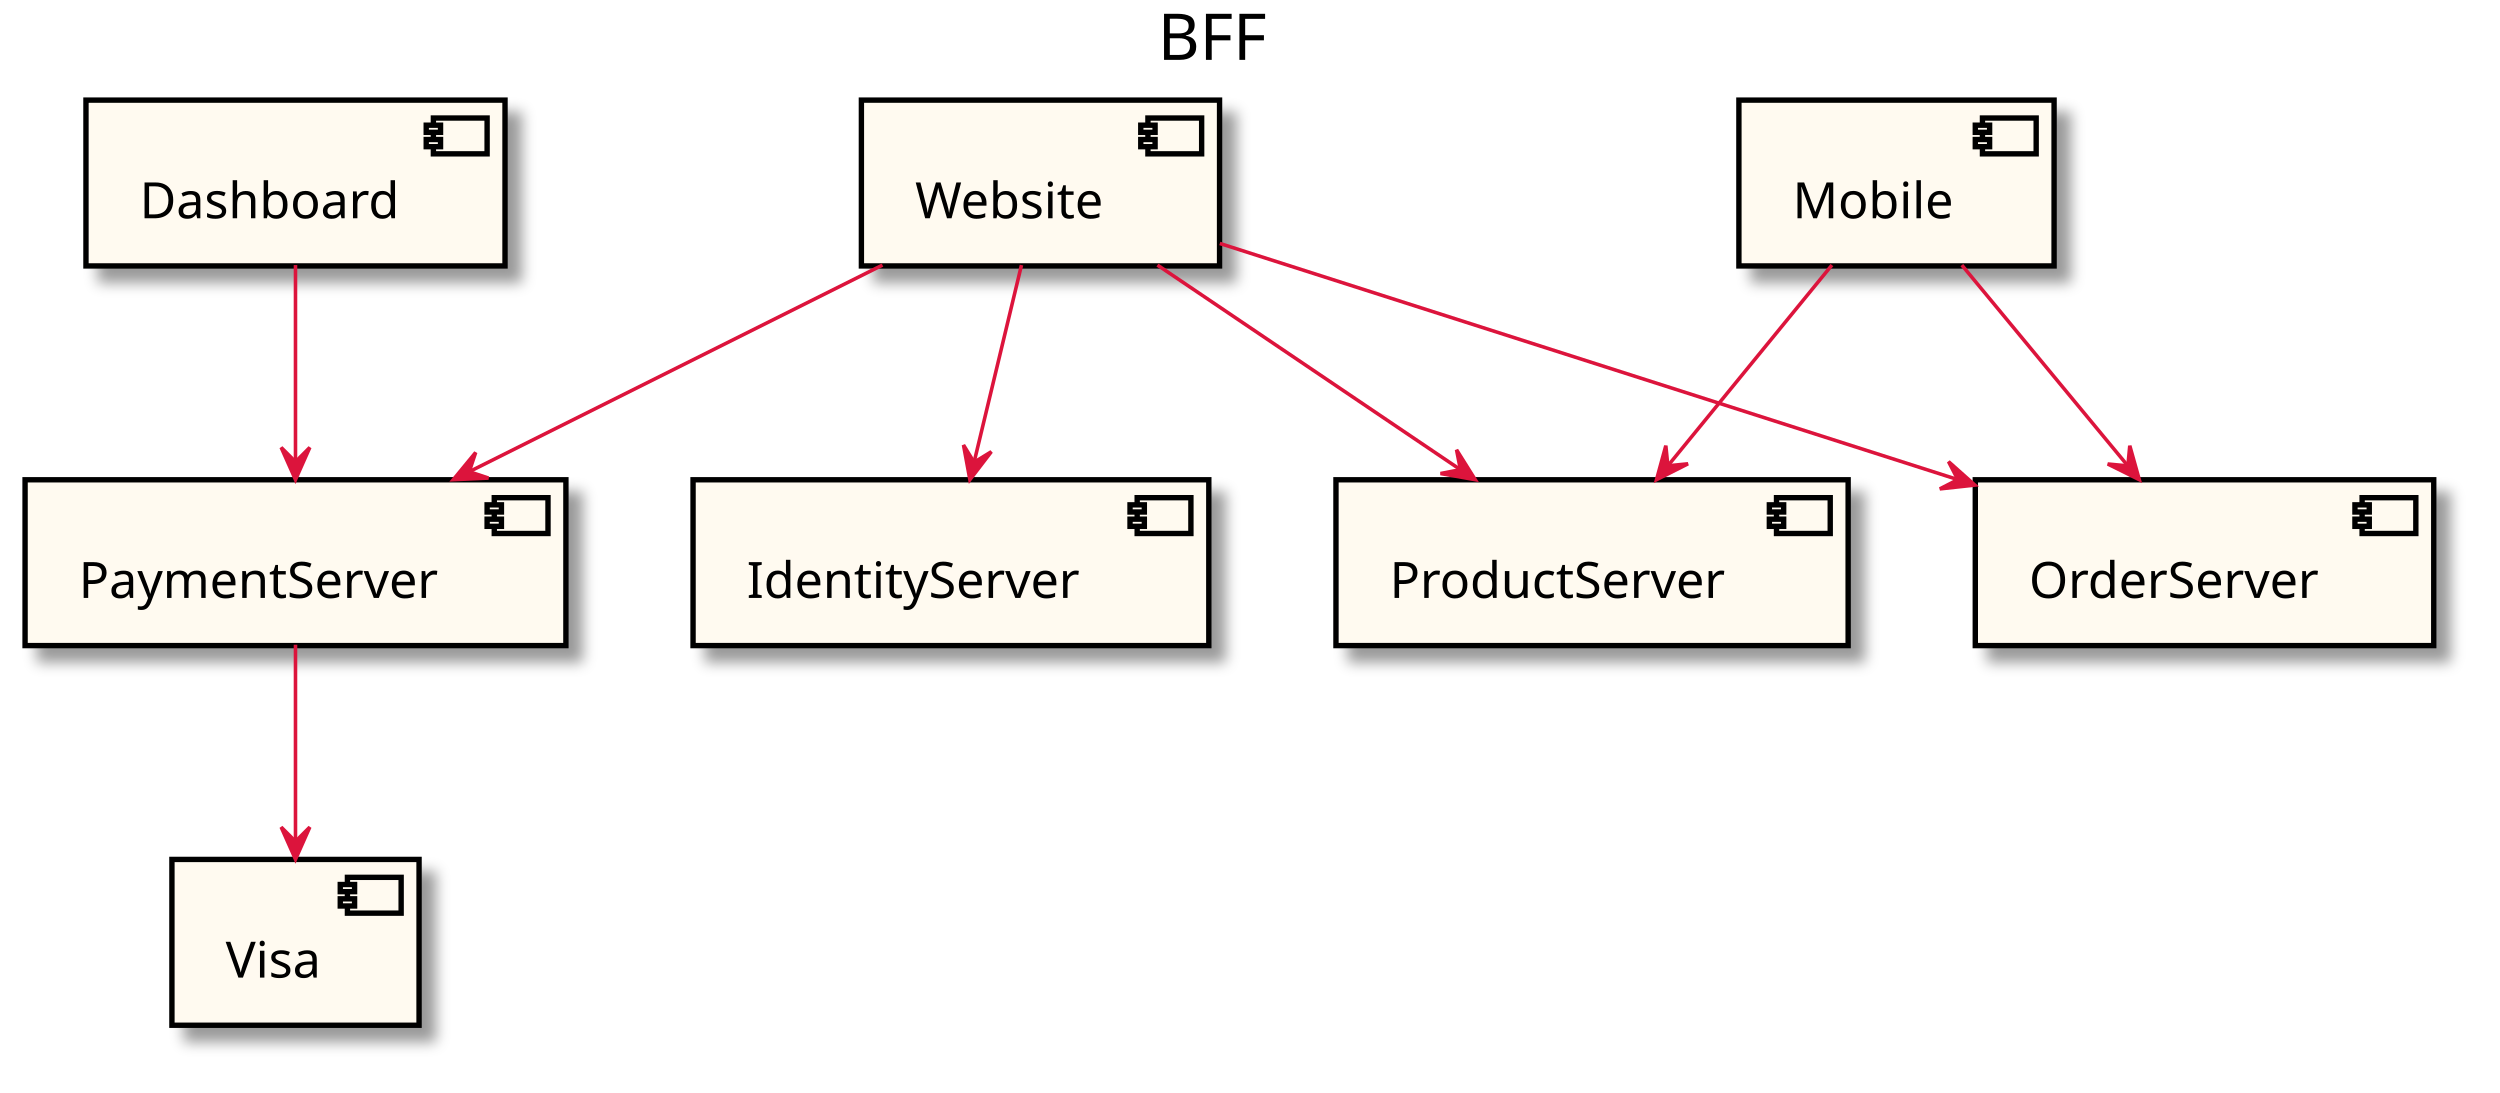
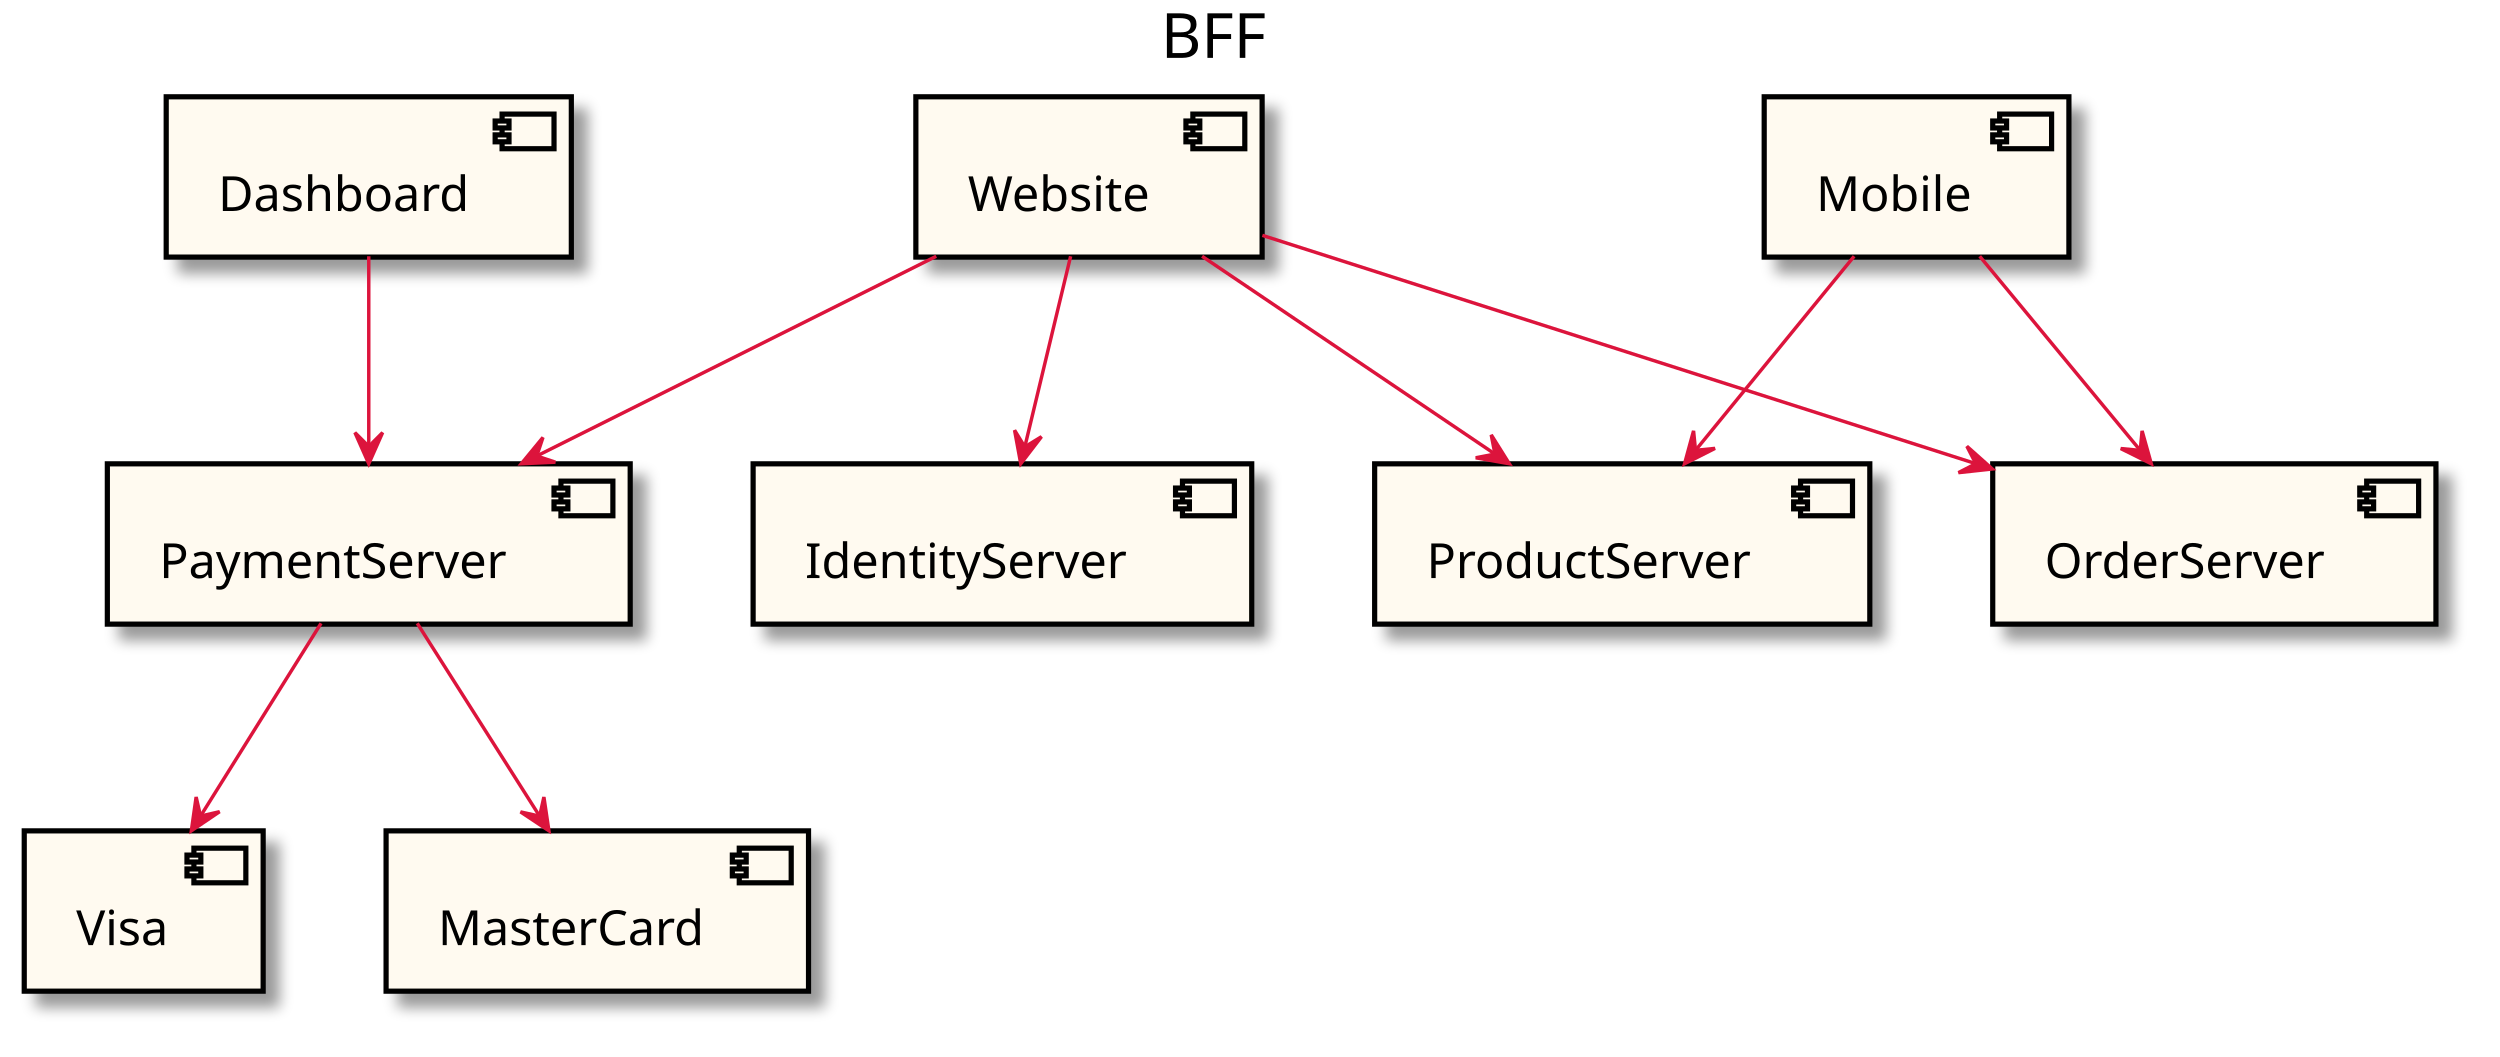
- <svg xmlns="http://www.w3.org/2000/svg" contentScriptType="application/ecmascript" contentStyleType="text/css" height="305px" preserveAspectRatio="none" style="width:698px;height:305px;" version="1.1" viewBox="0 0 698 305" width="698px" zoomAndPan="magnify">
+ <svg xmlns="http://www.w3.org/2000/svg" contentScriptType="application/ecmascript" contentStyleType="text/css" height="305px" preserveAspectRatio="none" style="width:722px;height:305px;" version="1.1" viewBox="0 0 722 305" width="722px" zoomAndPan="magnify">
  <defs>
-     <filter height="300%" id="f1pjts4a9757ns" width="300%" x="-1" y="-1">
+     <filter height="300%" id="fuxbzhyiqysjj" width="300%" x="-1" y="-1">
      <feGaussianBlur result="blurOut" stdDeviation="2.0" />
      <feColorMatrix in="blurOut" result="blurOut2" type="matrix" values="0 0 0 0 0 0 0 0 0 0 0 0 0 0 0 0 0 0 .4 0" />
      <feOffset dx="4.0" dy="4.0" in="blurOut2" result="blurOut3" />
      <feBlend in="SourceGraphic" in2="blurOut3" mode="normal" />
    </filter>
  </defs>
  <g>
-     <text fill="#000000" font-family="sans-serif" font-size="18" lengthAdjust="spacingAndGlyphs" textLength="34" x="323.25" y="16.708">BFF</text>
-     <rect fill="#FFFAF0" filter="url(#f1pjts4a9757ns)" height="46.297" style="stroke: #000000; stroke-width: 1.5;" width="151" x="7" y="133.953" />
-     <rect fill="#FFFAF0" height="10" style="stroke: #000000; stroke-width: 1.5;" width="15" x="138" y="138.953" />
-     <rect fill="#FFFAF0" height="2" style="stroke: #000000; stroke-width: 1.5;" width="4" x="136" y="140.953" />
-     <rect fill="#FFFAF0" height="2" style="stroke: #000000; stroke-width: 1.5;" width="4" x="136" y="144.953" />
-     <text fill="#000000" font-family="sans-serif" font-size="14" lengthAdjust="spacingAndGlyphs" textLength="111" x="22" y="166.948">PaymentServer</text>
-     <rect fill="#FFFAF0" filter="url(#f1pjts4a9757ns)" height="46.297" style="stroke: #000000; stroke-width: 1.5;" width="69" x="48" y="239.953" />
-     <rect fill="#FFFAF0" height="10" style="stroke: #000000; stroke-width: 1.5;" width="15" x="97" y="244.953" />
-     <rect fill="#FFFAF0" height="2" style="stroke: #000000; stroke-width: 1.5;" width="4" x="95" y="246.953" />
-     <rect fill="#FFFAF0" height="2" style="stroke: #000000; stroke-width: 1.5;" width="4" x="95" y="250.953" />
-     <text fill="#000000" font-family="sans-serif" font-size="14" lengthAdjust="spacingAndGlyphs" textLength="29" x="63" y="272.948">Visa</text>
-     <rect fill="#FFFAF0" filter="url(#f1pjts4a9757ns)" height="46.297" style="stroke: #000000; stroke-width: 1.5;" width="117" x="24" y="27.953" />
-     <rect fill="#FFFAF0" height="10" style="stroke: #000000; stroke-width: 1.5;" width="15" x="121" y="32.953" />
-     <rect fill="#FFFAF0" height="2" style="stroke: #000000; stroke-width: 1.5;" width="4" x="119" y="34.953" />
-     <rect fill="#FFFAF0" height="2" style="stroke: #000000; stroke-width: 1.5;" width="4" x="119" y="38.953" />
-     <text fill="#000000" font-family="sans-serif" font-size="14" lengthAdjust="spacingAndGlyphs" textLength="77" x="39" y="60.948">Dashboard</text>
-     <rect fill="#FFFAF0" filter="url(#f1pjts4a9757ns)" height="46.297" style="stroke: #000000; stroke-width: 1.5;" width="88" x="485.5" y="27.953" />
-     <rect fill="#FFFAF0" height="10" style="stroke: #000000; stroke-width: 1.5;" width="15" x="553.5" y="32.953" />
-     <rect fill="#FFFAF0" height="2" style="stroke: #000000; stroke-width: 1.5;" width="4" x="551.5" y="34.953" />
-     <rect fill="#FFFAF0" height="2" style="stroke: #000000; stroke-width: 1.5;" width="4" x="551.5" y="38.953" />
-     <text fill="#000000" font-family="sans-serif" font-size="14" lengthAdjust="spacingAndGlyphs" textLength="48" x="500.5" y="60.948">Mobile</text>
-     <rect fill="#FFFAF0" filter="url(#f1pjts4a9757ns)" height="46.297" style="stroke: #000000; stroke-width: 1.5;" width="143" x="373" y="133.953" />
-     <rect fill="#FFFAF0" height="10" style="stroke: #000000; stroke-width: 1.5;" width="15" x="496" y="138.953" />
-     <rect fill="#FFFAF0" height="2" style="stroke: #000000; stroke-width: 1.5;" width="4" x="494" y="140.953" />
-     <rect fill="#FFFAF0" height="2" style="stroke: #000000; stroke-width: 1.5;" width="4" x="494" y="144.953" />
-     <text fill="#000000" font-family="sans-serif" font-size="14" lengthAdjust="spacingAndGlyphs" textLength="103" x="388" y="166.948">ProductServer</text>
-     <rect fill="#FFFAF0" filter="url(#f1pjts4a9757ns)" height="46.297" style="stroke: #000000; stroke-width: 1.5;" width="128" x="551.5" y="133.953" />
-     <rect fill="#FFFAF0" height="10" style="stroke: #000000; stroke-width: 1.5;" width="15" x="659.5" y="138.953" />
-     <rect fill="#FFFAF0" height="2" style="stroke: #000000; stroke-width: 1.5;" width="4" x="657.5" y="140.953" />
-     <rect fill="#FFFAF0" height="2" style="stroke: #000000; stroke-width: 1.5;" width="4" x="657.5" y="144.953" />
-     <text fill="#000000" font-family="sans-serif" font-size="14" lengthAdjust="spacingAndGlyphs" textLength="88" x="566.5" y="166.948">OrderServer</text>
-     <rect fill="#FFFAF0" filter="url(#f1pjts4a9757ns)" height="46.297" style="stroke: #000000; stroke-width: 1.5;" width="100" x="240.5" y="27.953" />
-     <rect fill="#FFFAF0" height="10" style="stroke: #000000; stroke-width: 1.5;" width="15" x="320.5" y="32.953" />
-     <rect fill="#FFFAF0" height="2" style="stroke: #000000; stroke-width: 1.5;" width="4" x="318.5" y="34.953" />
-     <rect fill="#FFFAF0" height="2" style="stroke: #000000; stroke-width: 1.5;" width="4" x="318.5" y="38.953" />
-     <text fill="#000000" font-family="sans-serif" font-size="14" lengthAdjust="spacingAndGlyphs" textLength="60" x="255.5" y="60.948">Website</text>
-     <rect fill="#FFFAF0" filter="url(#f1pjts4a9757ns)" height="46.297" style="stroke: #000000; stroke-width: 1.5;" width="144" x="193.5" y="133.953" />
-     <rect fill="#FFFAF0" height="10" style="stroke: #000000; stroke-width: 1.5;" width="15" x="317.5" y="138.953" />
-     <rect fill="#FFFAF0" height="2" style="stroke: #000000; stroke-width: 1.5;" width="4" x="315.5" y="140.953" />
-     <rect fill="#FFFAF0" height="2" style="stroke: #000000; stroke-width: 1.5;" width="4" x="315.5" y="144.953" />
-     <text fill="#000000" font-family="sans-serif" font-size="14" lengthAdjust="spacingAndGlyphs" textLength="104" x="208.5" y="166.948">IdentityServer</text>
-     <path d="M82.5,180.009 C82.5,196.003 82.5,217.732 82.5,234.795 " fill="none" id="_0-&gt;_1" style="stroke: #DC143C; stroke-width: 1.0;" />
-     <polygon fill="#DC143C" points="82.5,239.929,86.5,230.929,82.5,234.929,78.5,230.929,82.5,239.929" style="stroke: #DC143C; stroke-width: 1.0;" />
-     <path d="M82.5,74.009 C82.5,90.003 82.5,111.731 82.5,128.795 " fill="none" id="_2-&gt;_0" style="stroke: #DC143C; stroke-width: 1.0;" />
-     <polygon fill="#DC143C" points="82.5,133.929,86.5,124.929,82.5,128.929,78.5,124.929,82.5,133.929" style="stroke: #DC143C; stroke-width: 1.0;" />
-     <path d="M511.474,74.009 C498.176,90.279 480.029,112.482 465.979,129.673 " fill="none" id="_3-&gt;_4" style="stroke: #DC143C; stroke-width: 1.0;" />
-     <polygon fill="#DC143C" points="462.5,133.929,471.293,129.492,465.664,130.058,465.099,124.429,462.5,133.929" style="stroke: #DC143C; stroke-width: 1.0;" />
-     <path d="M547.738,74.009 C561.193,90.279 579.553,112.482 593.769,129.673 " fill="none" id="_3-&gt;_5" style="stroke: #DC143C; stroke-width: 1.0;" />
-     <polygon fill="#DC143C" points="597.288,133.929,594.636,124.444,594.102,130.076,588.47,129.542,597.288,133.929" style="stroke: #DC143C; stroke-width: 1.0;" />
-     <path d="M285.198,74.009 C281.353,90.003 276.13,111.731 272.028,128.795 " fill="none" id="_6-&gt;_7" style="stroke: #DC143C; stroke-width: 1.0;" />
-     <polygon fill="#DC143C" points="270.794,133.929,276.787,126.113,271.963,129.068,269.008,124.243,270.794,133.929" style="stroke: #DC143C; stroke-width: 1.0;" />
-     <path d="M323.159,74.009 C347.865,90.693 381.808,113.615 407.513,130.974 " fill="none" id="_6-&gt;_4" style="stroke: #DC143C; stroke-width: 1.0;" />
-     <polygon fill="#DC143C" points="411.888,133.929,406.666,125.579,407.744,131.132,402.19,132.21,411.888,133.929" style="stroke: #DC143C; stroke-width: 1.0;" />
-     <path d="M340.569,67.975 C395.753,85.634 484.868,114.151 546.615,133.91 " fill="none" id="_6-&gt;_5" style="stroke: #DC143C; stroke-width: 1.0;" />
-     <polygon fill="#DC143C" points="551.384,135.436,544.032,128.883,546.622,133.912,541.593,136.502,551.384,135.436" style="stroke: #DC143C; stroke-width: 1.0;" />
-     <path d="M246.389,74.009 C212.607,90.9 166.037,114.185 131.171,131.617 " fill="none" id="_6-&gt;_0" style="stroke: #DC143C; stroke-width: 1.0;" />
-     <polygon fill="#DC143C" points="126.548,133.929,136.387,133.479,131.02,131.692,132.807,126.325,126.548,133.929" style="stroke: #DC143C; stroke-width: 1.0;" />
+     <text fill="#000000" font-family="sans-serif" font-size="18" lengthAdjust="spacingAndGlyphs" textLength="34" x="335.25" y="16.708">BFF</text>
+     <rect fill="#FFFAF0" filter="url(#fuxbzhyiqysjj)" height="46.297" style="stroke: #000000; stroke-width: 1.5;" width="151" x="31" y="133.953" />
+     <rect fill="#FFFAF0" height="10" style="stroke: #000000; stroke-width: 1.5;" width="15" x="162" y="138.953" />
+     <rect fill="#FFFAF0" height="2" style="stroke: #000000; stroke-width: 1.5;" width="4" x="160" y="140.953" />
+     <rect fill="#FFFAF0" height="2" style="stroke: #000000; stroke-width: 1.5;" width="4" x="160" y="144.953" />
+     <text fill="#000000" font-family="sans-serif" font-size="14" lengthAdjust="spacingAndGlyphs" textLength="111" x="46" y="166.948">PaymentServer</text>
+     <rect fill="#FFFAF0" filter="url(#fuxbzhyiqysjj)" height="46.297" style="stroke: #000000; stroke-width: 1.5;" width="69" x="7" y="239.953" />
+     <rect fill="#FFFAF0" height="10" style="stroke: #000000; stroke-width: 1.5;" width="15" x="56" y="244.953" />
+     <rect fill="#FFFAF0" height="2" style="stroke: #000000; stroke-width: 1.5;" width="4" x="54" y="246.953" />
+     <rect fill="#FFFAF0" height="2" style="stroke: #000000; stroke-width: 1.5;" width="4" x="54" y="250.953" />
+     <text fill="#000000" font-family="sans-serif" font-size="14" lengthAdjust="spacingAndGlyphs" textLength="29" x="22" y="272.948">Visa</text>
+     <rect fill="#FFFAF0" filter="url(#fuxbzhyiqysjj)" height="46.297" style="stroke: #000000; stroke-width: 1.5;" width="122" x="111.5" y="239.953" />
+     <rect fill="#FFFAF0" height="10" style="stroke: #000000; stroke-width: 1.5;" width="15" x="213.5" y="244.953" />
+     <rect fill="#FFFAF0" height="2" style="stroke: #000000; stroke-width: 1.5;" width="4" x="211.5" y="246.953" />
+     <rect fill="#FFFAF0" height="2" style="stroke: #000000; stroke-width: 1.5;" width="4" x="211.5" y="250.953" />
+     <text fill="#000000" font-family="sans-serif" font-size="14" lengthAdjust="spacingAndGlyphs" textLength="82" x="126.5" y="272.948">MasterCard</text>
+     <rect fill="#FFFAF0" filter="url(#fuxbzhyiqysjj)" height="46.297" style="stroke: #000000; stroke-width: 1.5;" width="117" x="48" y="27.953" />
+     <rect fill="#FFFAF0" height="10" style="stroke: #000000; stroke-width: 1.5;" width="15" x="145" y="32.953" />
+     <rect fill="#FFFAF0" height="2" style="stroke: #000000; stroke-width: 1.5;" width="4" x="143" y="34.953" />
+     <rect fill="#FFFAF0" height="2" style="stroke: #000000; stroke-width: 1.5;" width="4" x="143" y="38.953" />
+     <text fill="#000000" font-family="sans-serif" font-size="14" lengthAdjust="spacingAndGlyphs" textLength="77" x="63" y="60.948">Dashboard</text>
+     <rect fill="#FFFAF0" filter="url(#fuxbzhyiqysjj)" height="46.297" style="stroke: #000000; stroke-width: 1.5;" width="88" x="509.5" y="27.953" />
+     <rect fill="#FFFAF0" height="10" style="stroke: #000000; stroke-width: 1.5;" width="15" x="577.5" y="32.953" />
+     <rect fill="#FFFAF0" height="2" style="stroke: #000000; stroke-width: 1.5;" width="4" x="575.5" y="34.953" />
+     <rect fill="#FFFAF0" height="2" style="stroke: #000000; stroke-width: 1.5;" width="4" x="575.5" y="38.953" />
+     <text fill="#000000" font-family="sans-serif" font-size="14" lengthAdjust="spacingAndGlyphs" textLength="48" x="524.5" y="60.948">Mobile</text>
+     <rect fill="#FFFAF0" filter="url(#fuxbzhyiqysjj)" height="46.297" style="stroke: #000000; stroke-width: 1.5;" width="143" x="397" y="133.953" />
+     <rect fill="#FFFAF0" height="10" style="stroke: #000000; stroke-width: 1.5;" width="15" x="520" y="138.953" />
+     <rect fill="#FFFAF0" height="2" style="stroke: #000000; stroke-width: 1.5;" width="4" x="518" y="140.953" />
+     <rect fill="#FFFAF0" height="2" style="stroke: #000000; stroke-width: 1.5;" width="4" x="518" y="144.953" />
+     <text fill="#000000" font-family="sans-serif" font-size="14" lengthAdjust="spacingAndGlyphs" textLength="103" x="412" y="166.948">ProductServer</text>
+     <rect fill="#FFFAF0" filter="url(#fuxbzhyiqysjj)" height="46.297" style="stroke: #000000; stroke-width: 1.5;" width="128" x="575.5" y="133.953" />
+     <rect fill="#FFFAF0" height="10" style="stroke: #000000; stroke-width: 1.5;" width="15" x="683.5" y="138.953" />
+     <rect fill="#FFFAF0" height="2" style="stroke: #000000; stroke-width: 1.5;" width="4" x="681.5" y="140.953" />
+     <rect fill="#FFFAF0" height="2" style="stroke: #000000; stroke-width: 1.5;" width="4" x="681.5" y="144.953" />
+     <text fill="#000000" font-family="sans-serif" font-size="14" lengthAdjust="spacingAndGlyphs" textLength="88" x="590.5" y="166.948">OrderServer</text>
+     <rect fill="#FFFAF0" filter="url(#fuxbzhyiqysjj)" height="46.297" style="stroke: #000000; stroke-width: 1.5;" width="100" x="264.5" y="27.953" />
+     <rect fill="#FFFAF0" height="10" style="stroke: #000000; stroke-width: 1.5;" width="15" x="344.5" y="32.953" />
+     <rect fill="#FFFAF0" height="2" style="stroke: #000000; stroke-width: 1.5;" width="4" x="342.5" y="34.953" />
+     <rect fill="#FFFAF0" height="2" style="stroke: #000000; stroke-width: 1.5;" width="4" x="342.5" y="38.953" />
+     <text fill="#000000" font-family="sans-serif" font-size="14" lengthAdjust="spacingAndGlyphs" textLength="60" x="279.5" y="60.948">Website</text>
+     <rect fill="#FFFAF0" filter="url(#fuxbzhyiqysjj)" height="46.297" style="stroke: #000000; stroke-width: 1.5;" width="144" x="217.5" y="133.953" />
+     <rect fill="#FFFAF0" height="10" style="stroke: #000000; stroke-width: 1.5;" width="15" x="341.5" y="138.953" />
+     <rect fill="#FFFAF0" height="2" style="stroke: #000000; stroke-width: 1.5;" width="4" x="339.5" y="140.953" />
+     <rect fill="#FFFAF0" height="2" style="stroke: #000000; stroke-width: 1.5;" width="4" x="339.5" y="144.953" />
+     <text fill="#000000" font-family="sans-serif" font-size="14" lengthAdjust="spacingAndGlyphs" textLength="104" x="232.5" y="166.948">IdentityServer</text>
+     <path d="M92.715,180.009 C82.546,196.279 68.669,218.482 57.925,235.673 " fill="none" id="_0-&gt;_1" style="stroke: #DC143C; stroke-width: 1.0;" />
+     <polygon fill="#DC143C" points="55.265,239.929,63.427,234.417,57.915,235.689,56.643,230.177,55.265,239.929" style="stroke: #DC143C; stroke-width: 1.0;" />
+     <path d="M120.497,180.009 C130.822,196.279 144.913,218.482 155.822,235.673 " fill="none" id="_0-&gt;_2" style="stroke: #DC143C; stroke-width: 1.0;" />
+     <polygon fill="#DC143C" points="158.523,239.929,157.078,230.187,155.844,235.708,150.323,234.474,158.523,239.929" style="stroke: #DC143C; stroke-width: 1.0;" />
+     <path d="M106.5,74.009 C106.5,90.003 106.5,111.731 106.5,128.795 " fill="none" id="_3-&gt;_0" style="stroke: #DC143C; stroke-width: 1.0;" />
+     <polygon fill="#DC143C" points="106.5,133.929,110.5,124.929,106.5,128.929,102.5,124.929,106.5,133.929" style="stroke: #DC143C; stroke-width: 1.0;" />
+     <path d="M535.474,74.009 C522.176,90.279 504.029,112.482 489.979,129.673 " fill="none" id="_4-&gt;_5" style="stroke: #DC143C; stroke-width: 1.0;" />
+     <polygon fill="#DC143C" points="486.5,133.929,495.293,129.492,489.664,130.058,489.099,124.429,486.5,133.929" style="stroke: #DC143C; stroke-width: 1.0;" />
+     <path d="M571.738,74.009 C585.193,90.279 603.553,112.482 617.769,129.673 " fill="none" id="_4-&gt;_6" style="stroke: #DC143C; stroke-width: 1.0;" />
+     <polygon fill="#DC143C" points="621.288,133.929,618.636,124.444,618.102,130.076,612.47,129.542,621.288,133.929" style="stroke: #DC143C; stroke-width: 1.0;" />
+     <path d="M309.198,74.009 C305.353,90.003 300.13,111.731 296.028,128.795 " fill="none" id="_7-&gt;_8" style="stroke: #DC143C; stroke-width: 1.0;" />
+     <polygon fill="#DC143C" points="294.794,133.929,300.787,126.113,295.963,129.068,293.008,124.243,294.794,133.929" style="stroke: #DC143C; stroke-width: 1.0;" />
+     <path d="M347.159,74.009 C371.865,90.693 405.808,113.615 431.513,130.974 " fill="none" id="_7-&gt;_5" style="stroke: #DC143C; stroke-width: 1.0;" />
+     <polygon fill="#DC143C" points="435.888,133.929,430.666,125.579,431.744,131.132,426.19,132.21,435.888,133.929" style="stroke: #DC143C; stroke-width: 1.0;" />
+     <path d="M364.569,67.975 C419.753,85.634 508.868,114.151 570.615,133.91 " fill="none" id="_7-&gt;_6" style="stroke: #DC143C; stroke-width: 1.0;" />
+     <polygon fill="#DC143C" points="575.384,135.436,568.032,128.883,570.622,133.912,565.593,136.502,575.384,135.436" style="stroke: #DC143C; stroke-width: 1.0;" />
+     <path d="M270.389,74.009 C236.607,90.9 190.037,114.185 155.171,131.617 " fill="none" id="_7-&gt;_0" style="stroke: #DC143C; stroke-width: 1.0;" />
+     <polygon fill="#DC143C" points="150.548,133.929,160.387,133.479,155.02,131.692,156.807,126.325,150.548,133.929" style="stroke: #DC143C; stroke-width: 1.0;" />
  </g>
</svg>
